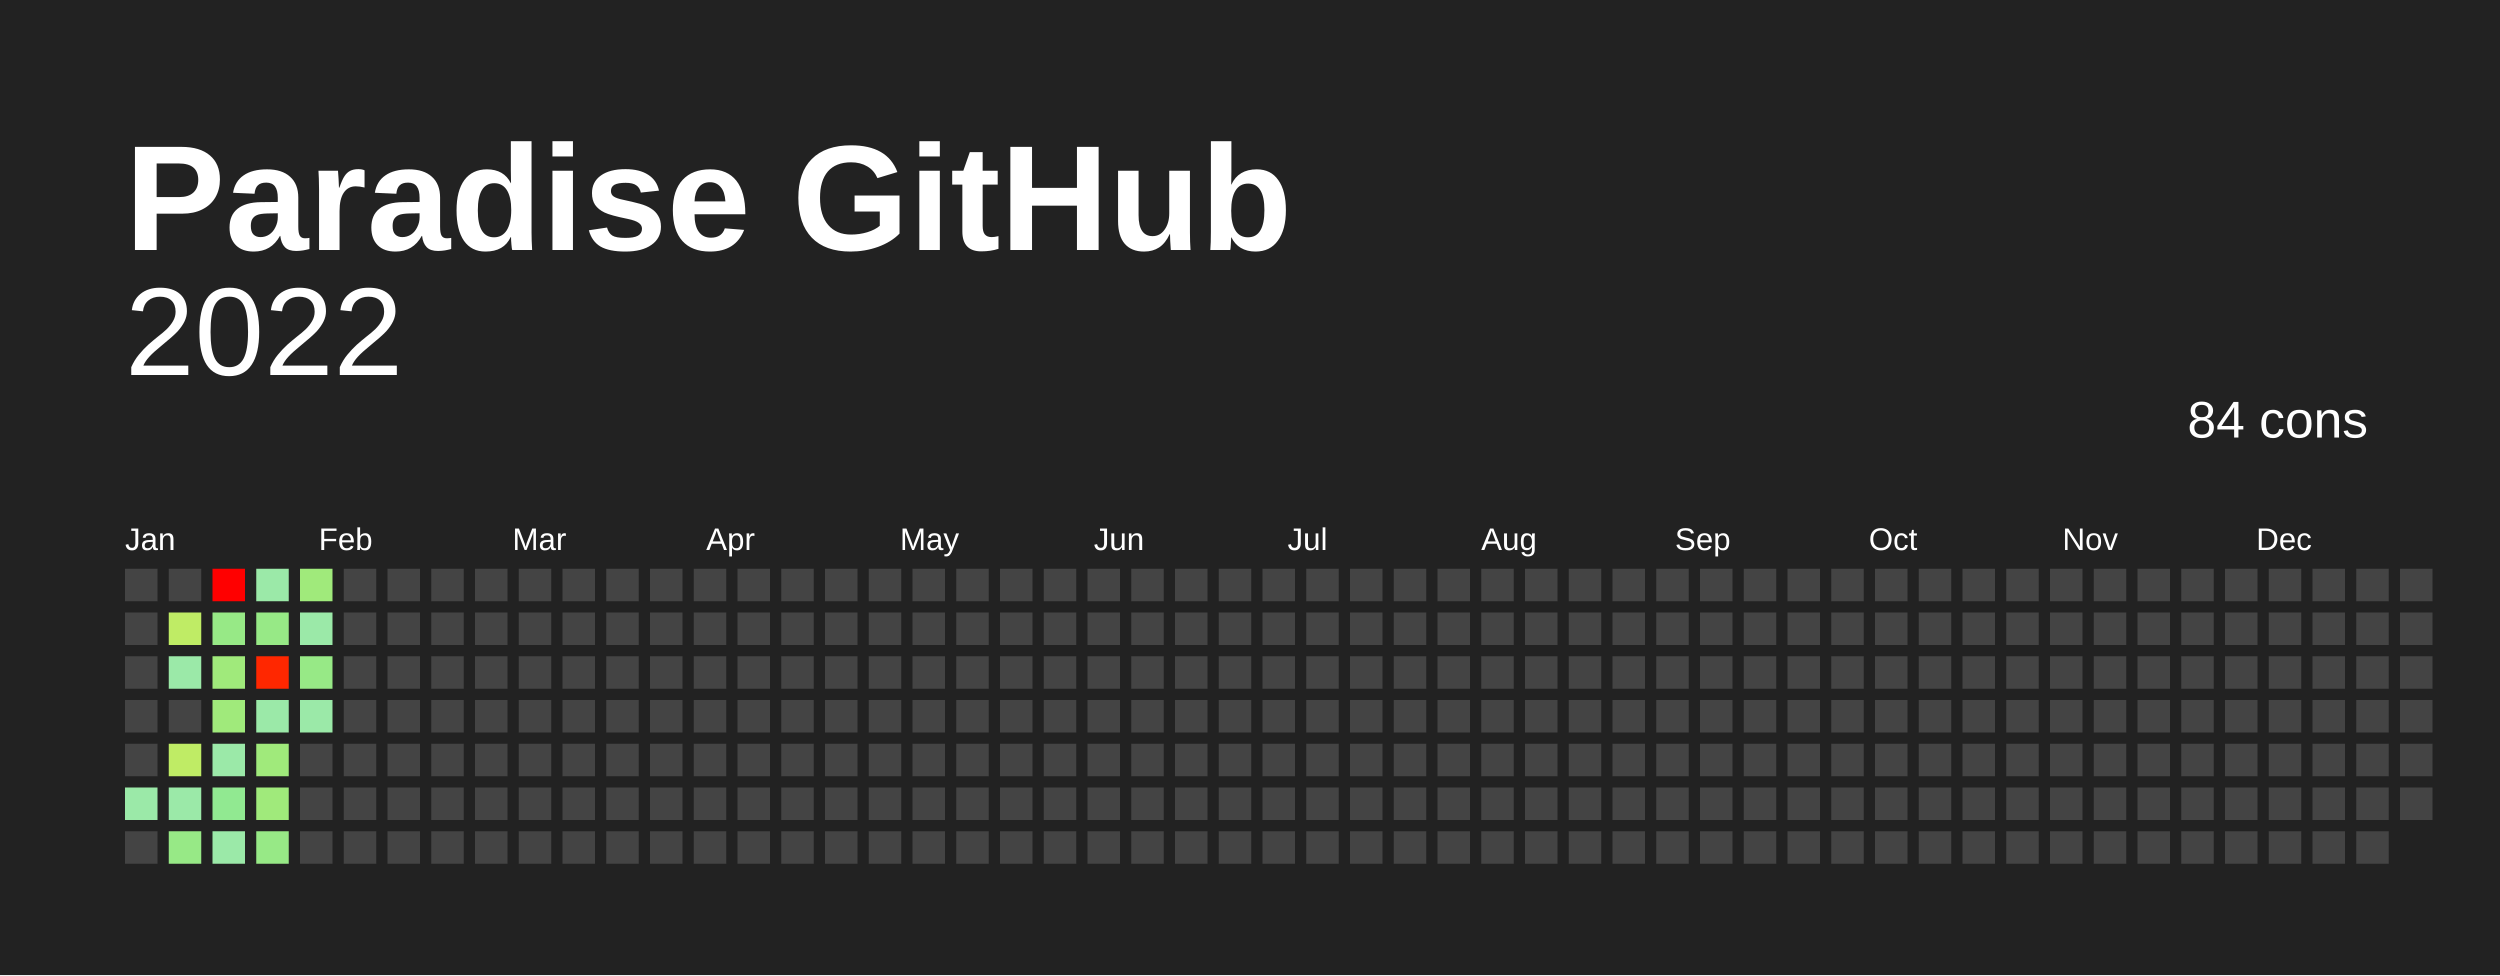
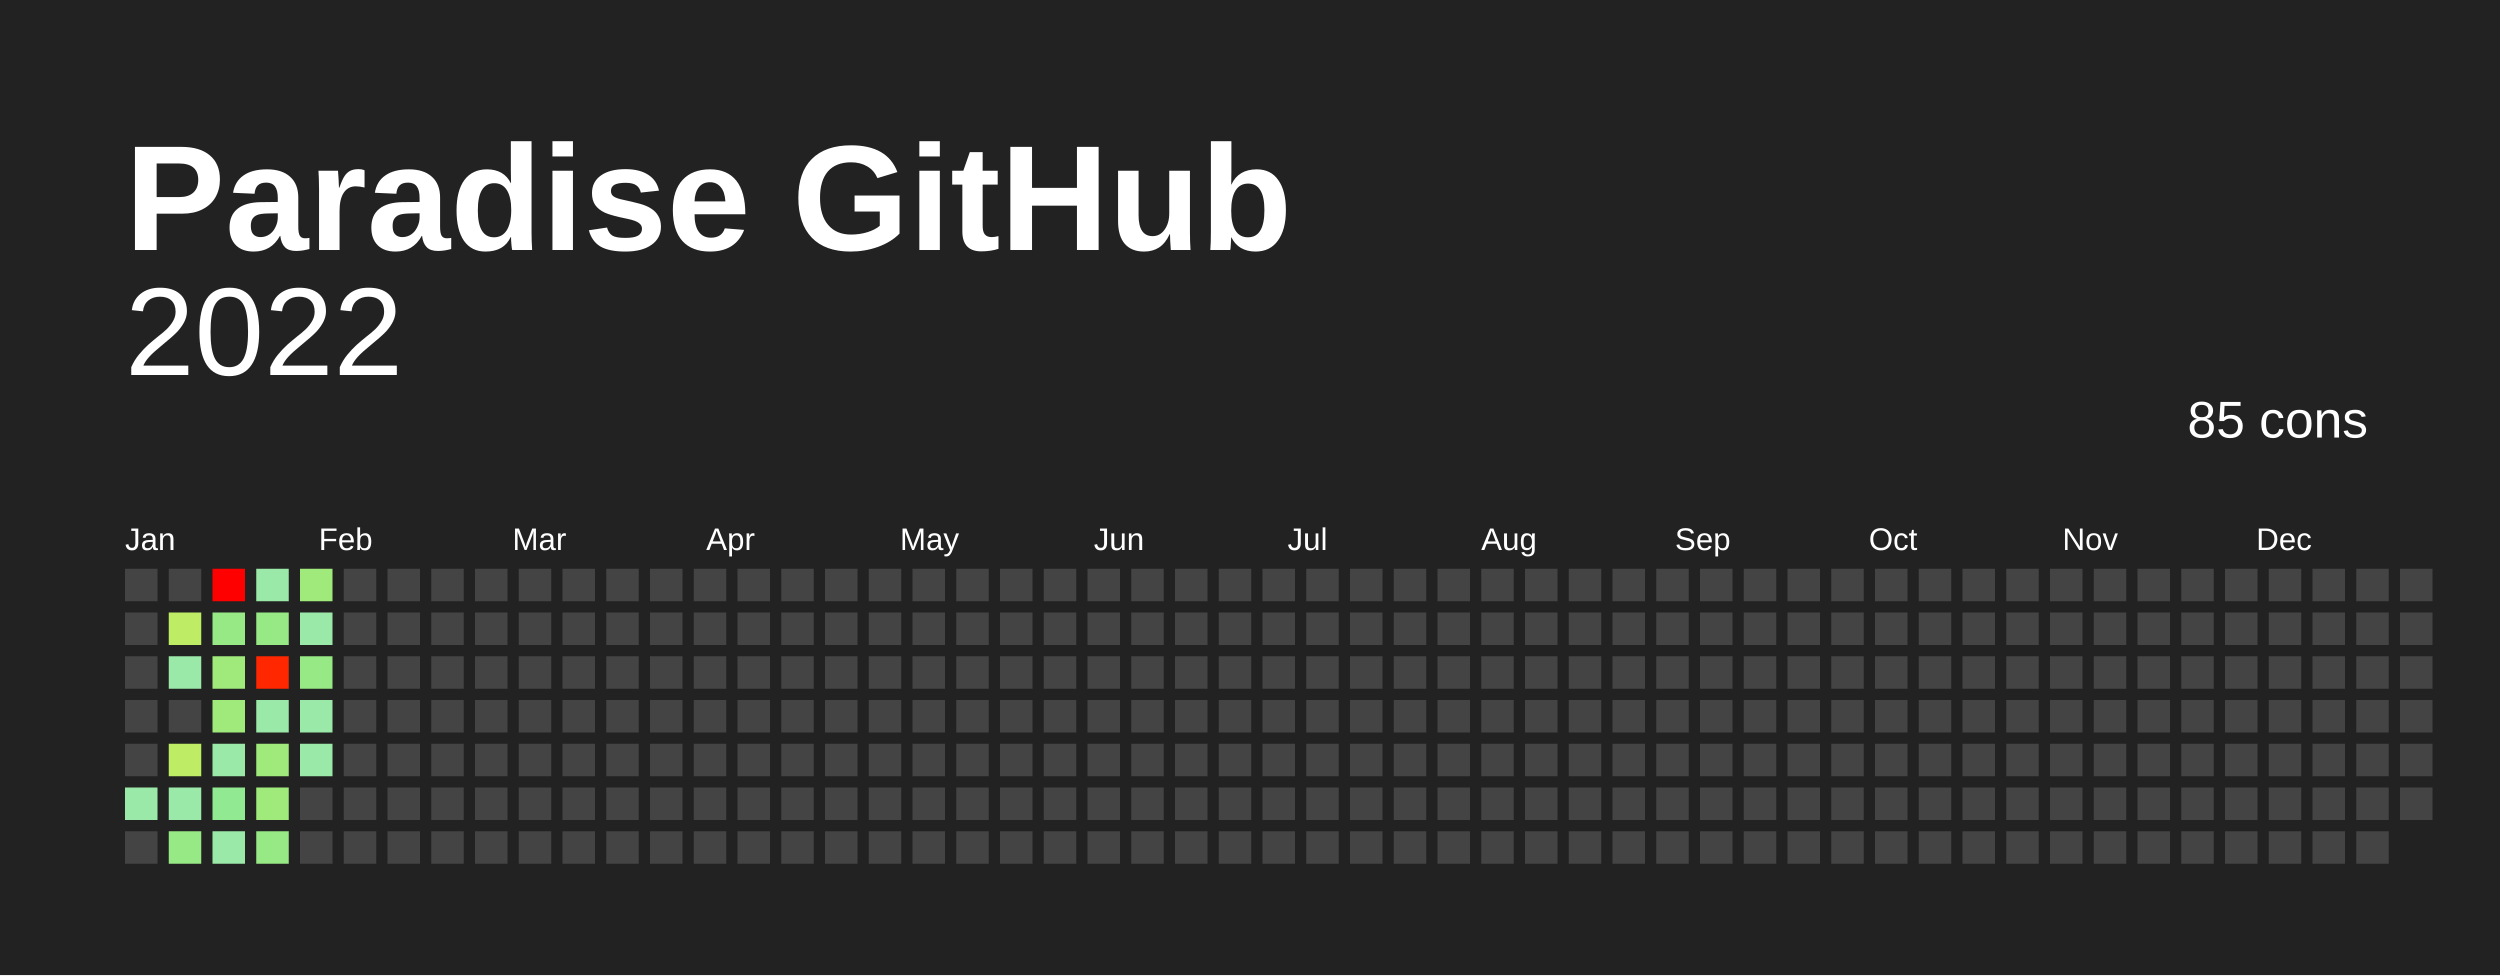
<svg xmlns="http://www.w3.org/2000/svg" baseProfile="full" height="78mm" version="1.1" viewBox="0,0,200,78" width="200mm">
  <defs />
  <rect fill="#222222" height="78" width="200" x="0" y="0" />
  <text fill="#FFFFFF" style="font-size:12px; font-family:Arial; font-weight:bold;" x="10" y="20">Paradise GitHub</text>
  <text alignment-baseline="hanging" fill="#FFFFFF" style="font-size:10.0px; font-family:Arial;" x="10" y="30">2022</text>
-   <text alignment-baseline="hanging" fill="#FFFFFF" style="font-size:4.125px; font-family:Arial;" x="175" y="35">84 cons</text>
+   <text alignment-baseline="hanging" fill="#FFFFFF" style="font-size:4.125px; font-family:Arial;" x="175" y="35">85 cons</text>
  <text fill="#FFFFFF" style="font-size:2.5px; font-family:Arial" x="10.0" y="44">Jan</text>
  <text fill="#FFFFFF" style="font-size:2.5px; font-family:Arial" x="25.5" y="44">Feb</text>
  <text fill="#FFFFFF" style="font-size:2.5px; font-family:Arial" x="41.0" y="44">Mar</text>
  <text fill="#FFFFFF" style="font-size:2.5px; font-family:Arial" x="56.5" y="44">Apr</text>
  <text fill="#FFFFFF" style="font-size:2.5px; font-family:Arial" x="72.0" y="44">May</text>
  <text fill="#FFFFFF" style="font-size:2.5px; font-family:Arial" x="87.5" y="44">Jun</text>
  <text fill="#FFFFFF" style="font-size:2.5px; font-family:Arial" x="103.0" y="44">Jul</text>
  <text fill="#FFFFFF" style="font-size:2.5px; font-family:Arial" x="118.5" y="44">Aug</text>
  <text fill="#FFFFFF" style="font-size:2.5px; font-family:Arial" x="134.0" y="44">Sep</text>
  <text fill="#FFFFFF" style="font-size:2.5px; font-family:Arial" x="149.5" y="44">Oct</text>
  <text fill="#FFFFFF" style="font-size:2.5px; font-family:Arial" x="165.0" y="44">Nov</text>
  <text fill="#FFFFFF" style="font-size:2.5px; font-family:Arial" x="180.5" y="44">Dec</text>
  <rect fill="#444444" height="2.6" width="2.6" x="10.0" y="45.5" />
  <rect fill="#444444" height="2.6" width="2.6" x="10.0" y="49.0" />
  <rect fill="#444444" height="2.6" width="2.6" x="10.0" y="52.5" />
  <rect fill="#444444" height="2.6" width="2.6" x="10.0" y="56.0" />
  <rect fill="#444444" height="2.6" width="2.6" x="10.0" y="59.5" />
  <rect fill="#9be9a8" height="2.6" width="2.6" x="10.0" y="63.0" />
  <rect fill="#444444" height="2.6" width="2.6" x="10.0" y="66.5" />
  <rect fill="#444444" height="2.6" width="2.6" x="13.5" y="45.5" />
  <rect fill="#bfec65" height="2.6" width="2.6" x="13.5" y="49.0" />
  <rect fill="#9be9a8" height="2.6" width="2.6" x="13.5" y="52.5" />
  <rect fill="#444444" height="2.6" width="2.6" x="13.5" y="56.0" />
  <rect fill="#bfec65" height="2.6" width="2.6" x="13.5" y="59.5" />
  <rect fill="#9be9a8" height="2.6" width="2.6" x="13.5" y="63.0" />
  <rect fill="#97e986" height="2.6" width="2.6" x="13.5" y="66.5" />
  <rect fill="red" height="2.6" width="2.6" x="17.0" y="45.5" />
  <rect fill="#97e986" height="2.6" width="2.6" x="17.0" y="49.0" />
  <rect fill="#a0ea7b" height="2.6" width="2.6" x="17.0" y="52.5" />
  <rect fill="#a0ea7b" height="2.6" width="2.6" x="17.0" y="56.0" />
  <rect fill="#9be9a8" height="2.6" width="2.6" x="17.0" y="59.5" />
  <rect fill="#91e991" height="2.6" width="2.6" x="17.0" y="63.0" />
  <rect fill="#9be9a8" height="2.6" width="2.6" x="17.0" y="66.5" />
  <rect fill="#9be9a8" height="2.6" width="2.6" x="20.5" y="45.5" />
  <rect fill="#97e986" height="2.6" width="2.6" x="20.5" y="49.0" />
  <rect fill="#ff2700" height="2.6" width="2.6" x="20.5" y="52.5" />
  <rect fill="#9be9a8" height="2.6" width="2.6" x="20.5" y="56.0" />
  <rect fill="#a0ea7b" height="2.6" width="2.6" x="20.5" y="59.5" />
  <rect fill="#a0ea7b" height="2.6" width="2.6" x="20.5" y="63.0" />
  <rect fill="#97e986" height="2.6" width="2.6" x="20.5" y="66.5" />
  <rect fill="#a0ea7b" height="2.6" width="2.6" x="24.0" y="45.5" />
  <rect fill="#9be9a8" height="2.6" width="2.6" x="24.0" y="49.0" />
  <rect fill="#97e986" height="2.6" width="2.6" x="24.0" y="52.5" />
  <rect fill="#9be9a8" height="2.6" width="2.6" x="24.0" y="56.0" />
-   <rect fill="#444444" height="2.6" width="2.6" x="24.0" y="59.5" />
+   <rect fill="#9be9a8" height="2.6" width="2.6" x="24.0" y="59.5" />
  <rect fill="#444444" height="2.6" width="2.6" x="24.0" y="63.0" />
  <rect fill="#444444" height="2.6" width="2.6" x="24.0" y="66.5" />
  <rect fill="#444444" height="2.6" width="2.6" x="27.5" y="45.5" />
  <rect fill="#444444" height="2.6" width="2.6" x="27.5" y="49.0" />
  <rect fill="#444444" height="2.6" width="2.6" x="27.5" y="52.5" />
  <rect fill="#444444" height="2.6" width="2.6" x="27.5" y="56.0" />
  <rect fill="#444444" height="2.6" width="2.6" x="27.5" y="59.5" />
  <rect fill="#444444" height="2.6" width="2.6" x="27.5" y="63.0" />
  <rect fill="#444444" height="2.6" width="2.6" x="27.5" y="66.5" />
  <rect fill="#444444" height="2.6" width="2.6" x="31.0" y="45.5" />
  <rect fill="#444444" height="2.6" width="2.6" x="31.0" y="49.0" />
  <rect fill="#444444" height="2.6" width="2.6" x="31.0" y="52.5" />
  <rect fill="#444444" height="2.6" width="2.6" x="31.0" y="56.0" />
  <rect fill="#444444" height="2.6" width="2.6" x="31.0" y="59.5" />
  <rect fill="#444444" height="2.6" width="2.6" x="31.0" y="63.0" />
  <rect fill="#444444" height="2.6" width="2.6" x="31.0" y="66.5" />
  <rect fill="#444444" height="2.6" width="2.6" x="34.5" y="45.5" />
  <rect fill="#444444" height="2.6" width="2.6" x="34.5" y="49.0" />
  <rect fill="#444444" height="2.6" width="2.6" x="34.5" y="52.5" />
  <rect fill="#444444" height="2.6" width="2.6" x="34.5" y="56.0" />
  <rect fill="#444444" height="2.6" width="2.6" x="34.5" y="59.5" />
  <rect fill="#444444" height="2.6" width="2.6" x="34.5" y="63.0" />
  <rect fill="#444444" height="2.6" width="2.6" x="34.5" y="66.5" />
  <rect fill="#444444" height="2.6" width="2.6" x="38.0" y="45.5" />
  <rect fill="#444444" height="2.6" width="2.6" x="38.0" y="49.0" />
  <rect fill="#444444" height="2.6" width="2.6" x="38.0" y="52.5" />
  <rect fill="#444444" height="2.6" width="2.6" x="38.0" y="56.0" />
  <rect fill="#444444" height="2.6" width="2.6" x="38.0" y="59.5" />
  <rect fill="#444444" height="2.6" width="2.6" x="38.0" y="63.0" />
  <rect fill="#444444" height="2.6" width="2.6" x="38.0" y="66.5" />
  <rect fill="#444444" height="2.6" width="2.6" x="41.5" y="45.5" />
  <rect fill="#444444" height="2.6" width="2.6" x="41.5" y="49.0" />
  <rect fill="#444444" height="2.6" width="2.6" x="41.5" y="52.5" />
  <rect fill="#444444" height="2.6" width="2.6" x="41.5" y="56.0" />
  <rect fill="#444444" height="2.6" width="2.6" x="41.5" y="59.5" />
  <rect fill="#444444" height="2.6" width="2.6" x="41.5" y="63.0" />
  <rect fill="#444444" height="2.6" width="2.6" x="41.5" y="66.5" />
  <rect fill="#444444" height="2.6" width="2.6" x="45.0" y="45.5" />
  <rect fill="#444444" height="2.6" width="2.6" x="45.0" y="49.0" />
  <rect fill="#444444" height="2.6" width="2.6" x="45.0" y="52.5" />
  <rect fill="#444444" height="2.6" width="2.6" x="45.0" y="56.0" />
  <rect fill="#444444" height="2.6" width="2.6" x="45.0" y="59.5" />
  <rect fill="#444444" height="2.6" width="2.6" x="45.0" y="63.0" />
  <rect fill="#444444" height="2.6" width="2.6" x="45.0" y="66.5" />
  <rect fill="#444444" height="2.6" width="2.6" x="48.5" y="45.5" />
  <rect fill="#444444" height="2.6" width="2.6" x="48.5" y="49.0" />
  <rect fill="#444444" height="2.6" width="2.6" x="48.5" y="52.5" />
  <rect fill="#444444" height="2.6" width="2.6" x="48.5" y="56.0" />
  <rect fill="#444444" height="2.6" width="2.6" x="48.5" y="59.5" />
  <rect fill="#444444" height="2.6" width="2.6" x="48.5" y="63.0" />
  <rect fill="#444444" height="2.6" width="2.6" x="48.5" y="66.5" />
  <rect fill="#444444" height="2.6" width="2.6" x="52.0" y="45.5" />
  <rect fill="#444444" height="2.6" width="2.6" x="52.0" y="49.0" />
  <rect fill="#444444" height="2.6" width="2.6" x="52.0" y="52.5" />
  <rect fill="#444444" height="2.6" width="2.6" x="52.0" y="56.0" />
  <rect fill="#444444" height="2.6" width="2.6" x="52.0" y="59.5" />
  <rect fill="#444444" height="2.6" width="2.6" x="52.0" y="63.0" />
  <rect fill="#444444" height="2.6" width="2.6" x="52.0" y="66.5" />
  <rect fill="#444444" height="2.6" width="2.6" x="55.5" y="45.5" />
  <rect fill="#444444" height="2.6" width="2.6" x="55.5" y="49.0" />
  <rect fill="#444444" height="2.6" width="2.6" x="55.5" y="52.5" />
  <rect fill="#444444" height="2.6" width="2.6" x="55.5" y="56.0" />
  <rect fill="#444444" height="2.6" width="2.6" x="55.5" y="59.5" />
  <rect fill="#444444" height="2.6" width="2.6" x="55.5" y="63.0" />
  <rect fill="#444444" height="2.6" width="2.6" x="55.5" y="66.5" />
  <rect fill="#444444" height="2.6" width="2.6" x="59.0" y="45.5" />
  <rect fill="#444444" height="2.6" width="2.6" x="59.0" y="49.0" />
  <rect fill="#444444" height="2.6" width="2.6" x="59.0" y="52.5" />
  <rect fill="#444444" height="2.6" width="2.6" x="59.0" y="56.0" />
  <rect fill="#444444" height="2.6" width="2.6" x="59.0" y="59.5" />
  <rect fill="#444444" height="2.6" width="2.6" x="59.0" y="63.0" />
  <rect fill="#444444" height="2.6" width="2.6" x="59.0" y="66.5" />
  <rect fill="#444444" height="2.6" width="2.6" x="62.5" y="45.5" />
  <rect fill="#444444" height="2.6" width="2.6" x="62.5" y="49.0" />
  <rect fill="#444444" height="2.6" width="2.6" x="62.5" y="52.5" />
  <rect fill="#444444" height="2.6" width="2.6" x="62.5" y="56.0" />
  <rect fill="#444444" height="2.6" width="2.6" x="62.5" y="59.5" />
  <rect fill="#444444" height="2.6" width="2.6" x="62.5" y="63.0" />
  <rect fill="#444444" height="2.6" width="2.6" x="62.5" y="66.5" />
  <rect fill="#444444" height="2.6" width="2.6" x="66.0" y="45.5" />
  <rect fill="#444444" height="2.6" width="2.6" x="66.0" y="49.0" />
  <rect fill="#444444" height="2.6" width="2.6" x="66.0" y="52.5" />
  <rect fill="#444444" height="2.6" width="2.6" x="66.0" y="56.0" />
  <rect fill="#444444" height="2.6" width="2.6" x="66.0" y="59.5" />
  <rect fill="#444444" height="2.6" width="2.6" x="66.0" y="63.0" />
  <rect fill="#444444" height="2.6" width="2.6" x="66.0" y="66.5" />
  <rect fill="#444444" height="2.6" width="2.6" x="69.5" y="45.5" />
  <rect fill="#444444" height="2.6" width="2.6" x="69.5" y="49.0" />
  <rect fill="#444444" height="2.6" width="2.6" x="69.5" y="52.5" />
  <rect fill="#444444" height="2.6" width="2.6" x="69.5" y="56.0" />
  <rect fill="#444444" height="2.6" width="2.6" x="69.5" y="59.5" />
  <rect fill="#444444" height="2.6" width="2.6" x="69.5" y="63.0" />
  <rect fill="#444444" height="2.6" width="2.6" x="69.5" y="66.5" />
  <rect fill="#444444" height="2.6" width="2.6" x="73.0" y="45.5" />
  <rect fill="#444444" height="2.6" width="2.6" x="73.0" y="49.0" />
  <rect fill="#444444" height="2.6" width="2.6" x="73.0" y="52.5" />
  <rect fill="#444444" height="2.6" width="2.6" x="73.0" y="56.0" />
  <rect fill="#444444" height="2.6" width="2.6" x="73.0" y="59.5" />
  <rect fill="#444444" height="2.6" width="2.6" x="73.0" y="63.0" />
  <rect fill="#444444" height="2.6" width="2.6" x="73.0" y="66.5" />
  <rect fill="#444444" height="2.6" width="2.6" x="76.5" y="45.5" />
  <rect fill="#444444" height="2.6" width="2.6" x="76.5" y="49.0" />
  <rect fill="#444444" height="2.6" width="2.6" x="76.5" y="52.5" />
  <rect fill="#444444" height="2.6" width="2.6" x="76.5" y="56.0" />
  <rect fill="#444444" height="2.6" width="2.6" x="76.5" y="59.5" />
  <rect fill="#444444" height="2.6" width="2.6" x="76.5" y="63.0" />
  <rect fill="#444444" height="2.6" width="2.6" x="76.5" y="66.5" />
  <rect fill="#444444" height="2.6" width="2.6" x="80.0" y="45.5" />
  <rect fill="#444444" height="2.6" width="2.6" x="80.0" y="49.0" />
  <rect fill="#444444" height="2.6" width="2.6" x="80.0" y="52.5" />
  <rect fill="#444444" height="2.6" width="2.6" x="80.0" y="56.0" />
  <rect fill="#444444" height="2.6" width="2.6" x="80.0" y="59.5" />
  <rect fill="#444444" height="2.6" width="2.6" x="80.0" y="63.0" />
  <rect fill="#444444" height="2.6" width="2.6" x="80.0" y="66.5" />
  <rect fill="#444444" height="2.6" width="2.6" x="83.5" y="45.5" />
  <rect fill="#444444" height="2.6" width="2.6" x="83.5" y="49.0" />
  <rect fill="#444444" height="2.6" width="2.6" x="83.5" y="52.5" />
  <rect fill="#444444" height="2.6" width="2.6" x="83.5" y="56.0" />
  <rect fill="#444444" height="2.6" width="2.6" x="83.5" y="59.5" />
  <rect fill="#444444" height="2.6" width="2.6" x="83.5" y="63.0" />
  <rect fill="#444444" height="2.6" width="2.6" x="83.5" y="66.5" />
  <rect fill="#444444" height="2.6" width="2.6" x="87.0" y="45.5" />
  <rect fill="#444444" height="2.6" width="2.6" x="87.0" y="49.0" />
  <rect fill="#444444" height="2.6" width="2.6" x="87.0" y="52.5" />
  <rect fill="#444444" height="2.6" width="2.6" x="87.0" y="56.0" />
  <rect fill="#444444" height="2.6" width="2.6" x="87.0" y="59.5" />
  <rect fill="#444444" height="2.6" width="2.6" x="87.0" y="63.0" />
  <rect fill="#444444" height="2.6" width="2.6" x="87.0" y="66.5" />
  <rect fill="#444444" height="2.6" width="2.6" x="90.5" y="45.5" />
  <rect fill="#444444" height="2.6" width="2.6" x="90.5" y="49.0" />
  <rect fill="#444444" height="2.6" width="2.6" x="90.5" y="52.5" />
  <rect fill="#444444" height="2.6" width="2.6" x="90.5" y="56.0" />
  <rect fill="#444444" height="2.6" width="2.6" x="90.5" y="59.5" />
  <rect fill="#444444" height="2.6" width="2.6" x="90.5" y="63.0" />
  <rect fill="#444444" height="2.6" width="2.6" x="90.5" y="66.5" />
  <rect fill="#444444" height="2.6" width="2.6" x="94.0" y="45.5" />
  <rect fill="#444444" height="2.6" width="2.6" x="94.0" y="49.0" />
  <rect fill="#444444" height="2.6" width="2.6" x="94.0" y="52.5" />
  <rect fill="#444444" height="2.6" width="2.6" x="94.0" y="56.0" />
  <rect fill="#444444" height="2.6" width="2.6" x="94.0" y="59.5" />
  <rect fill="#444444" height="2.6" width="2.6" x="94.0" y="63.0" />
  <rect fill="#444444" height="2.6" width="2.6" x="94.0" y="66.5" />
  <rect fill="#444444" height="2.6" width="2.6" x="97.5" y="45.5" />
  <rect fill="#444444" height="2.6" width="2.6" x="97.5" y="49.0" />
  <rect fill="#444444" height="2.6" width="2.6" x="97.5" y="52.5" />
  <rect fill="#444444" height="2.6" width="2.6" x="97.5" y="56.0" />
  <rect fill="#444444" height="2.6" width="2.6" x="97.5" y="59.5" />
  <rect fill="#444444" height="2.6" width="2.6" x="97.5" y="63.0" />
  <rect fill="#444444" height="2.6" width="2.6" x="97.5" y="66.5" />
  <rect fill="#444444" height="2.6" width="2.6" x="101.0" y="45.5" />
  <rect fill="#444444" height="2.6" width="2.6" x="101.0" y="49.0" />
  <rect fill="#444444" height="2.6" width="2.6" x="101.0" y="52.5" />
  <rect fill="#444444" height="2.6" width="2.6" x="101.0" y="56.0" />
  <rect fill="#444444" height="2.6" width="2.6" x="101.0" y="59.5" />
  <rect fill="#444444" height="2.6" width="2.6" x="101.0" y="63.0" />
  <rect fill="#444444" height="2.6" width="2.6" x="101.0" y="66.5" />
  <rect fill="#444444" height="2.6" width="2.6" x="104.5" y="45.5" />
  <rect fill="#444444" height="2.6" width="2.6" x="104.5" y="49.0" />
  <rect fill="#444444" height="2.6" width="2.6" x="104.5" y="52.5" />
  <rect fill="#444444" height="2.6" width="2.6" x="104.5" y="56.0" />
  <rect fill="#444444" height="2.6" width="2.6" x="104.5" y="59.5" />
  <rect fill="#444444" height="2.6" width="2.6" x="104.5" y="63.0" />
  <rect fill="#444444" height="2.6" width="2.6" x="104.5" y="66.5" />
  <rect fill="#444444" height="2.6" width="2.6" x="108.0" y="45.5" />
  <rect fill="#444444" height="2.6" width="2.6" x="108.0" y="49.0" />
  <rect fill="#444444" height="2.6" width="2.6" x="108.0" y="52.5" />
  <rect fill="#444444" height="2.6" width="2.6" x="108.0" y="56.0" />
  <rect fill="#444444" height="2.6" width="2.6" x="108.0" y="59.5" />
  <rect fill="#444444" height="2.6" width="2.6" x="108.0" y="63.0" />
  <rect fill="#444444" height="2.6" width="2.6" x="108.0" y="66.5" />
  <rect fill="#444444" height="2.6" width="2.6" x="111.5" y="45.5" />
  <rect fill="#444444" height="2.6" width="2.6" x="111.5" y="49.0" />
  <rect fill="#444444" height="2.6" width="2.6" x="111.5" y="52.5" />
  <rect fill="#444444" height="2.6" width="2.6" x="111.5" y="56.0" />
  <rect fill="#444444" height="2.6" width="2.6" x="111.5" y="59.5" />
  <rect fill="#444444" height="2.6" width="2.6" x="111.5" y="63.0" />
  <rect fill="#444444" height="2.6" width="2.6" x="111.5" y="66.5" />
  <rect fill="#444444" height="2.6" width="2.6" x="115.0" y="45.5" />
  <rect fill="#444444" height="2.6" width="2.6" x="115.0" y="49.0" />
  <rect fill="#444444" height="2.6" width="2.6" x="115.0" y="52.5" />
  <rect fill="#444444" height="2.6" width="2.6" x="115.0" y="56.0" />
  <rect fill="#444444" height="2.6" width="2.6" x="115.0" y="59.5" />
  <rect fill="#444444" height="2.6" width="2.6" x="115.0" y="63.0" />
  <rect fill="#444444" height="2.6" width="2.6" x="115.0" y="66.5" />
  <rect fill="#444444" height="2.6" width="2.6" x="118.5" y="45.5" />
  <rect fill="#444444" height="2.6" width="2.6" x="118.5" y="49.0" />
  <rect fill="#444444" height="2.6" width="2.6" x="118.5" y="52.5" />
  <rect fill="#444444" height="2.6" width="2.6" x="118.5" y="56.0" />
  <rect fill="#444444" height="2.6" width="2.6" x="118.5" y="59.5" />
  <rect fill="#444444" height="2.6" width="2.6" x="118.5" y="63.0" />
  <rect fill="#444444" height="2.6" width="2.6" x="118.5" y="66.5" />
  <rect fill="#444444" height="2.6" width="2.6" x="122.0" y="45.5" />
  <rect fill="#444444" height="2.6" width="2.6" x="122.0" y="49.0" />
  <rect fill="#444444" height="2.6" width="2.6" x="122.0" y="52.5" />
  <rect fill="#444444" height="2.6" width="2.6" x="122.0" y="56.0" />
  <rect fill="#444444" height="2.6" width="2.6" x="122.0" y="59.5" />
  <rect fill="#444444" height="2.6" width="2.6" x="122.0" y="63.0" />
  <rect fill="#444444" height="2.6" width="2.6" x="122.0" y="66.5" />
  <rect fill="#444444" height="2.6" width="2.6" x="125.5" y="45.5" />
  <rect fill="#444444" height="2.6" width="2.6" x="125.5" y="49.0" />
  <rect fill="#444444" height="2.6" width="2.6" x="125.5" y="52.5" />
  <rect fill="#444444" height="2.6" width="2.6" x="125.5" y="56.0" />
  <rect fill="#444444" height="2.6" width="2.6" x="125.5" y="59.5" />
  <rect fill="#444444" height="2.6" width="2.6" x="125.5" y="63.0" />
  <rect fill="#444444" height="2.6" width="2.6" x="125.5" y="66.5" />
  <rect fill="#444444" height="2.6" width="2.6" x="129.0" y="45.5" />
  <rect fill="#444444" height="2.6" width="2.6" x="129.0" y="49.0" />
  <rect fill="#444444" height="2.6" width="2.6" x="129.0" y="52.5" />
  <rect fill="#444444" height="2.6" width="2.6" x="129.0" y="56.0" />
  <rect fill="#444444" height="2.6" width="2.6" x="129.0" y="59.5" />
  <rect fill="#444444" height="2.6" width="2.6" x="129.0" y="63.0" />
  <rect fill="#444444" height="2.6" width="2.6" x="129.0" y="66.5" />
  <rect fill="#444444" height="2.6" width="2.6" x="132.5" y="45.5" />
  <rect fill="#444444" height="2.6" width="2.6" x="132.5" y="49.0" />
  <rect fill="#444444" height="2.6" width="2.6" x="132.5" y="52.5" />
  <rect fill="#444444" height="2.6" width="2.6" x="132.5" y="56.0" />
  <rect fill="#444444" height="2.6" width="2.6" x="132.5" y="59.5" />
  <rect fill="#444444" height="2.6" width="2.6" x="132.5" y="63.0" />
  <rect fill="#444444" height="2.6" width="2.6" x="132.5" y="66.5" />
  <rect fill="#444444" height="2.6" width="2.6" x="136.0" y="45.5" />
  <rect fill="#444444" height="2.6" width="2.6" x="136.0" y="49.0" />
  <rect fill="#444444" height="2.6" width="2.6" x="136.0" y="52.5" />
  <rect fill="#444444" height="2.6" width="2.6" x="136.0" y="56.0" />
  <rect fill="#444444" height="2.6" width="2.6" x="136.0" y="59.5" />
  <rect fill="#444444" height="2.6" width="2.6" x="136.0" y="63.0" />
  <rect fill="#444444" height="2.6" width="2.6" x="136.0" y="66.5" />
  <rect fill="#444444" height="2.6" width="2.6" x="139.5" y="45.5" />
  <rect fill="#444444" height="2.6" width="2.6" x="139.5" y="49.0" />
  <rect fill="#444444" height="2.6" width="2.6" x="139.5" y="52.5" />
  <rect fill="#444444" height="2.6" width="2.6" x="139.5" y="56.0" />
  <rect fill="#444444" height="2.6" width="2.6" x="139.5" y="59.5" />
  <rect fill="#444444" height="2.6" width="2.6" x="139.5" y="63.0" />
  <rect fill="#444444" height="2.6" width="2.6" x="139.5" y="66.5" />
  <rect fill="#444444" height="2.6" width="2.6" x="143.0" y="45.5" />
  <rect fill="#444444" height="2.6" width="2.6" x="143.0" y="49.0" />
  <rect fill="#444444" height="2.6" width="2.6" x="143.0" y="52.5" />
  <rect fill="#444444" height="2.6" width="2.6" x="143.0" y="56.0" />
  <rect fill="#444444" height="2.6" width="2.6" x="143.0" y="59.5" />
  <rect fill="#444444" height="2.6" width="2.6" x="143.0" y="63.0" />
  <rect fill="#444444" height="2.6" width="2.6" x="143.0" y="66.5" />
  <rect fill="#444444" height="2.6" width="2.6" x="146.5" y="45.5" />
  <rect fill="#444444" height="2.6" width="2.6" x="146.5" y="49.0" />
  <rect fill="#444444" height="2.6" width="2.6" x="146.5" y="52.5" />
  <rect fill="#444444" height="2.6" width="2.6" x="146.5" y="56.0" />
  <rect fill="#444444" height="2.6" width="2.6" x="146.5" y="59.5" />
  <rect fill="#444444" height="2.6" width="2.6" x="146.5" y="63.0" />
  <rect fill="#444444" height="2.6" width="2.6" x="146.5" y="66.5" />
  <rect fill="#444444" height="2.6" width="2.6" x="150.0" y="45.5" />
  <rect fill="#444444" height="2.6" width="2.6" x="150.0" y="49.0" />
  <rect fill="#444444" height="2.6" width="2.6" x="150.0" y="52.5" />
  <rect fill="#444444" height="2.6" width="2.6" x="150.0" y="56.0" />
  <rect fill="#444444" height="2.6" width="2.6" x="150.0" y="59.5" />
  <rect fill="#444444" height="2.6" width="2.6" x="150.0" y="63.0" />
  <rect fill="#444444" height="2.6" width="2.6" x="150.0" y="66.5" />
  <rect fill="#444444" height="2.6" width="2.6" x="153.5" y="45.5" />
  <rect fill="#444444" height="2.6" width="2.6" x="153.5" y="49.0" />
  <rect fill="#444444" height="2.6" width="2.6" x="153.5" y="52.5" />
  <rect fill="#444444" height="2.6" width="2.6" x="153.5" y="56.0" />
  <rect fill="#444444" height="2.6" width="2.6" x="153.5" y="59.5" />
  <rect fill="#444444" height="2.6" width="2.6" x="153.5" y="63.0" />
  <rect fill="#444444" height="2.6" width="2.6" x="153.5" y="66.5" />
  <rect fill="#444444" height="2.6" width="2.6" x="157.0" y="45.5" />
  <rect fill="#444444" height="2.6" width="2.6" x="157.0" y="49.0" />
  <rect fill="#444444" height="2.6" width="2.6" x="157.0" y="52.5" />
  <rect fill="#444444" height="2.6" width="2.6" x="157.0" y="56.0" />
  <rect fill="#444444" height="2.6" width="2.6" x="157.0" y="59.5" />
  <rect fill="#444444" height="2.6" width="2.6" x="157.0" y="63.0" />
  <rect fill="#444444" height="2.6" width="2.6" x="157.0" y="66.5" />
  <rect fill="#444444" height="2.6" width="2.6" x="160.5" y="45.5" />
  <rect fill="#444444" height="2.6" width="2.6" x="160.5" y="49.0" />
  <rect fill="#444444" height="2.6" width="2.6" x="160.5" y="52.5" />
  <rect fill="#444444" height="2.6" width="2.6" x="160.5" y="56.0" />
  <rect fill="#444444" height="2.6" width="2.6" x="160.5" y="59.5" />
  <rect fill="#444444" height="2.6" width="2.6" x="160.5" y="63.0" />
  <rect fill="#444444" height="2.6" width="2.6" x="160.5" y="66.5" />
  <rect fill="#444444" height="2.6" width="2.6" x="164.0" y="45.5" />
  <rect fill="#444444" height="2.6" width="2.6" x="164.0" y="49.0" />
  <rect fill="#444444" height="2.6" width="2.6" x="164.0" y="52.5" />
  <rect fill="#444444" height="2.6" width="2.6" x="164.0" y="56.0" />
  <rect fill="#444444" height="2.6" width="2.6" x="164.0" y="59.5" />
  <rect fill="#444444" height="2.6" width="2.6" x="164.0" y="63.0" />
  <rect fill="#444444" height="2.6" width="2.6" x="164.0" y="66.5" />
  <rect fill="#444444" height="2.6" width="2.6" x="167.5" y="45.5" />
  <rect fill="#444444" height="2.6" width="2.6" x="167.5" y="49.0" />
  <rect fill="#444444" height="2.6" width="2.6" x="167.5" y="52.5" />
  <rect fill="#444444" height="2.6" width="2.6" x="167.5" y="56.0" />
  <rect fill="#444444" height="2.6" width="2.6" x="167.5" y="59.5" />
  <rect fill="#444444" height="2.6" width="2.6" x="167.5" y="63.0" />
  <rect fill="#444444" height="2.6" width="2.6" x="167.5" y="66.5" />
  <rect fill="#444444" height="2.6" width="2.6" x="171.0" y="45.5" />
  <rect fill="#444444" height="2.6" width="2.6" x="171.0" y="49.0" />
  <rect fill="#444444" height="2.6" width="2.6" x="171.0" y="52.5" />
  <rect fill="#444444" height="2.6" width="2.6" x="171.0" y="56.0" />
  <rect fill="#444444" height="2.6" width="2.6" x="171.0" y="59.5" />
  <rect fill="#444444" height="2.6" width="2.6" x="171.0" y="63.0" />
  <rect fill="#444444" height="2.6" width="2.6" x="171.0" y="66.5" />
  <rect fill="#444444" height="2.6" width="2.6" x="174.5" y="45.5" />
  <rect fill="#444444" height="2.6" width="2.6" x="174.5" y="49.0" />
  <rect fill="#444444" height="2.6" width="2.6" x="174.5" y="52.5" />
  <rect fill="#444444" height="2.6" width="2.6" x="174.5" y="56.0" />
  <rect fill="#444444" height="2.6" width="2.6" x="174.5" y="59.5" />
  <rect fill="#444444" height="2.6" width="2.6" x="174.5" y="63.0" />
  <rect fill="#444444" height="2.6" width="2.6" x="174.5" y="66.5" />
  <rect fill="#444444" height="2.6" width="2.6" x="178.0" y="45.5" />
  <rect fill="#444444" height="2.6" width="2.6" x="178.0" y="49.0" />
  <rect fill="#444444" height="2.6" width="2.6" x="178.0" y="52.5" />
  <rect fill="#444444" height="2.6" width="2.6" x="178.0" y="56.0" />
  <rect fill="#444444" height="2.6" width="2.6" x="178.0" y="59.5" />
  <rect fill="#444444" height="2.6" width="2.6" x="178.0" y="63.0" />
  <rect fill="#444444" height="2.6" width="2.6" x="178.0" y="66.5" />
  <rect fill="#444444" height="2.6" width="2.6" x="181.5" y="45.5" />
  <rect fill="#444444" height="2.6" width="2.6" x="181.5" y="49.0" />
  <rect fill="#444444" height="2.6" width="2.6" x="181.5" y="52.5" />
  <rect fill="#444444" height="2.6" width="2.6" x="181.5" y="56.0" />
  <rect fill="#444444" height="2.6" width="2.6" x="181.5" y="59.5" />
  <rect fill="#444444" height="2.6" width="2.6" x="181.5" y="63.0" />
  <rect fill="#444444" height="2.6" width="2.6" x="181.5" y="66.5" />
  <rect fill="#444444" height="2.6" width="2.6" x="185.0" y="45.5" />
  <rect fill="#444444" height="2.6" width="2.6" x="185.0" y="49.0" />
  <rect fill="#444444" height="2.6" width="2.6" x="185.0" y="52.5" />
  <rect fill="#444444" height="2.6" width="2.6" x="185.0" y="56.0" />
  <rect fill="#444444" height="2.6" width="2.6" x="185.0" y="59.5" />
  <rect fill="#444444" height="2.6" width="2.6" x="185.0" y="63.0" />
  <rect fill="#444444" height="2.6" width="2.6" x="185.0" y="66.5" />
  <rect fill="#444444" height="2.6" width="2.6" x="188.5" y="45.5" />
  <rect fill="#444444" height="2.6" width="2.6" x="188.5" y="49.0" />
  <rect fill="#444444" height="2.6" width="2.6" x="188.5" y="52.5" />
  <rect fill="#444444" height="2.6" width="2.6" x="188.5" y="56.0" />
  <rect fill="#444444" height="2.6" width="2.6" x="188.5" y="59.5" />
  <rect fill="#444444" height="2.6" width="2.6" x="188.5" y="63.0" />
  <rect fill="#444444" height="2.6" width="2.6" x="188.5" y="66.5" />
  <rect fill="#444444" height="2.6" width="2.6" x="192.0" y="45.5" />
  <rect fill="#444444" height="2.6" width="2.6" x="192.0" y="49.0" />
  <rect fill="#444444" height="2.6" width="2.6" x="192.0" y="52.5" />
  <rect fill="#444444" height="2.6" width="2.6" x="192.0" y="56.0" />
  <rect fill="#444444" height="2.6" width="2.6" x="192.0" y="59.5" />
  <rect fill="#444444" height="2.6" width="2.6" x="192.0" y="63.0" />
</svg>
